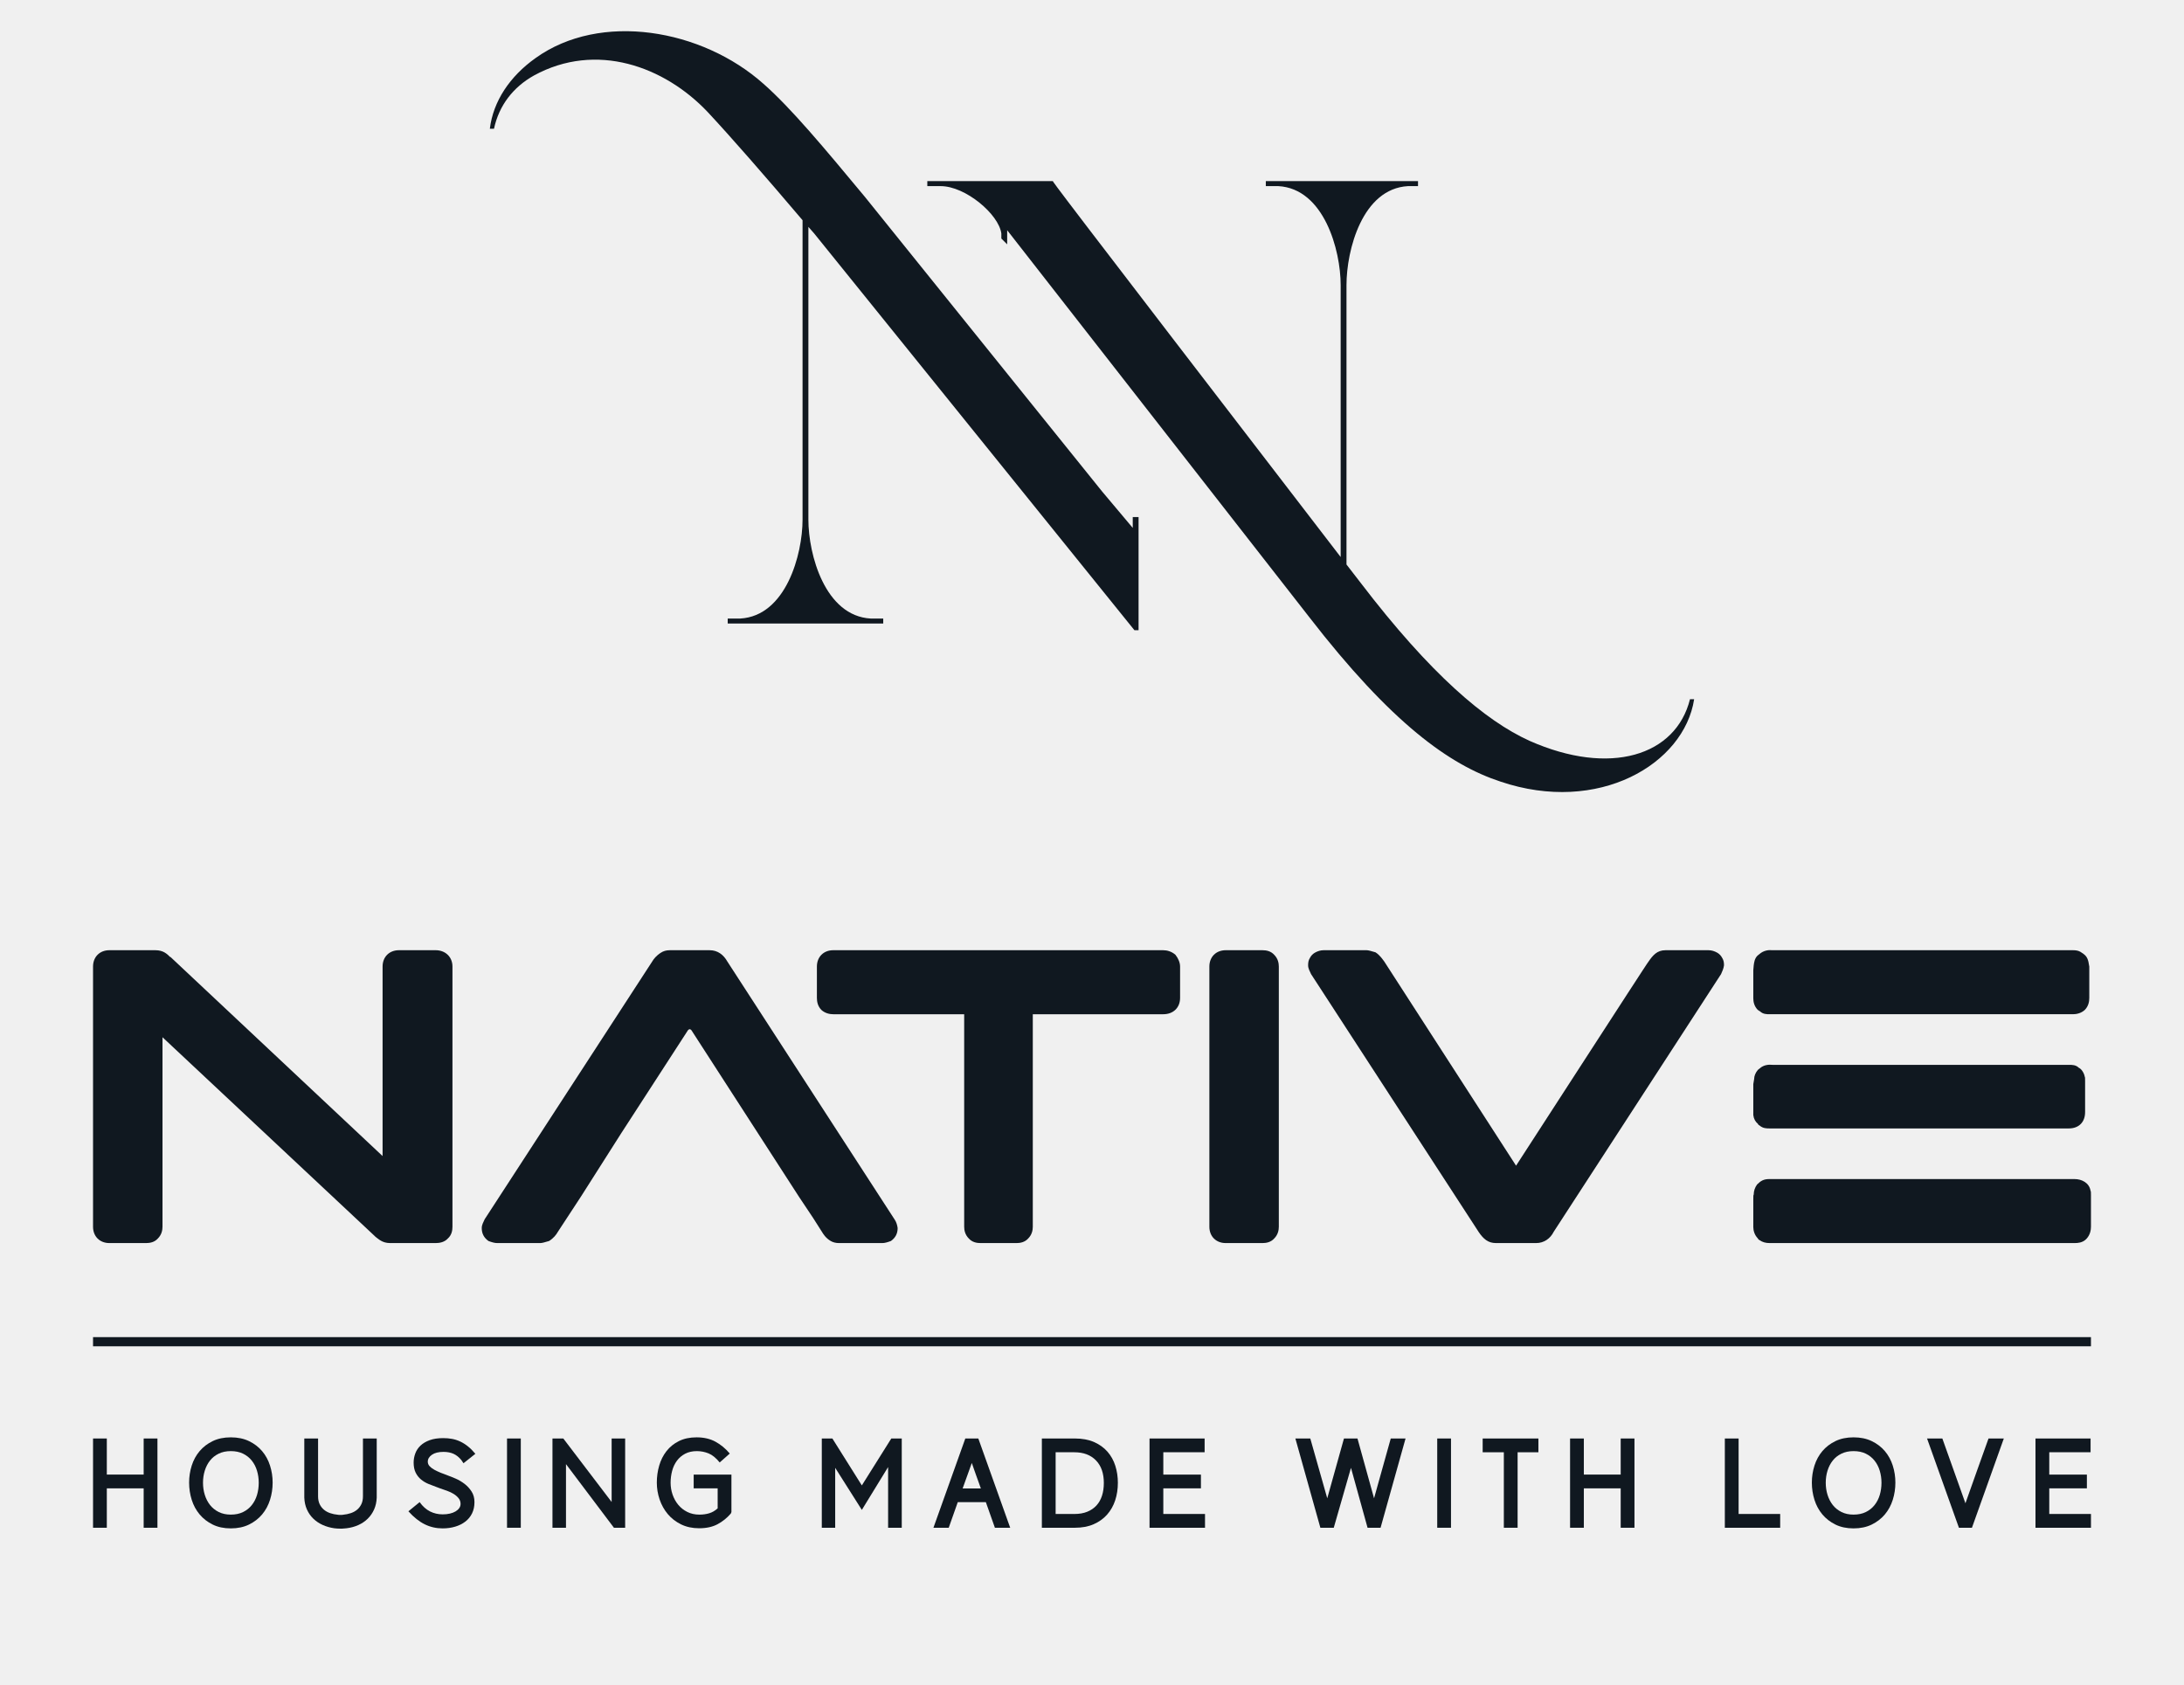
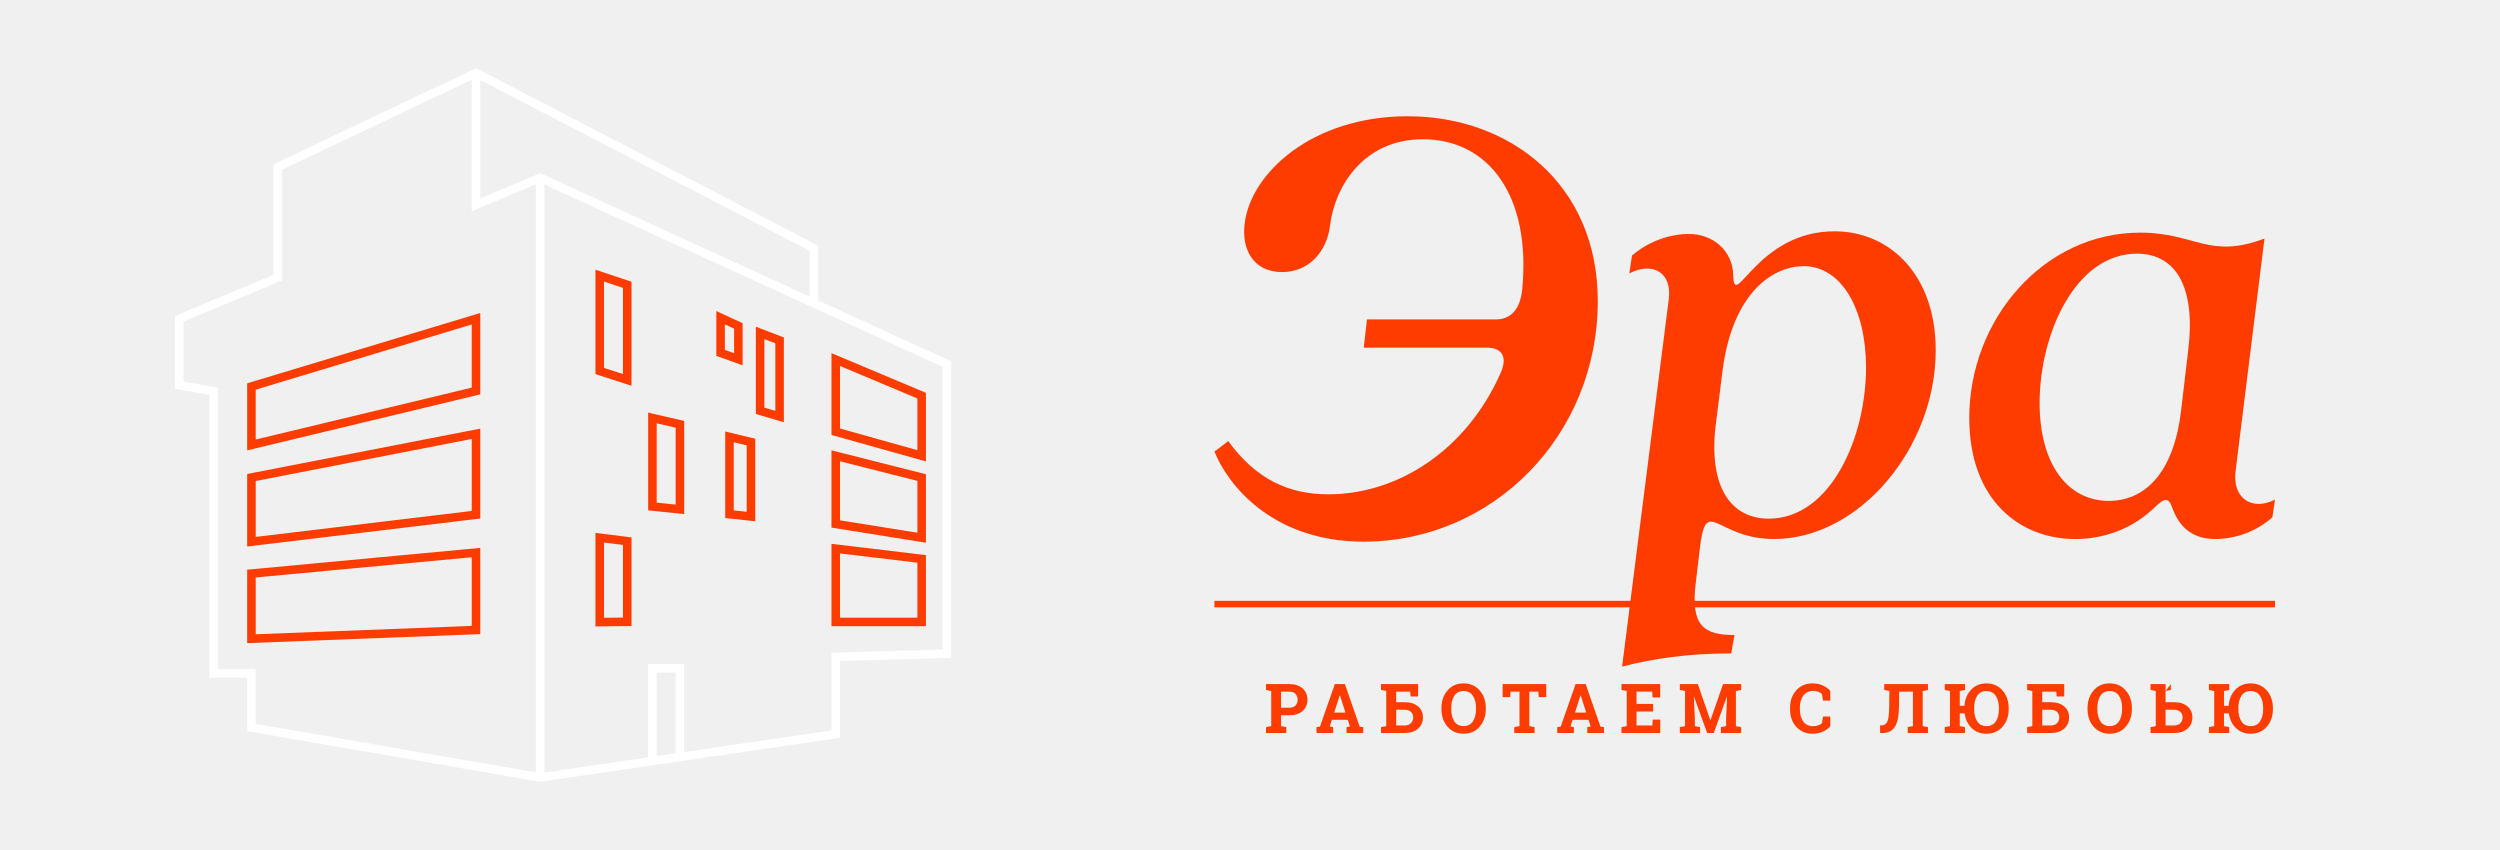
- <svg xmlns="http://www.w3.org/2000/svg" contrastcolor="C1C6C8" template="Contrast" presentation="2.5" layouttype="undefined" specialfontid="undefined" id1="934" id2="151" companyname="NATIVE" companytagline="Housing made with love" version="1.1" viewBox="100 110 350 270">
-   <g fill="#101820" fill-rule="nonzero" stroke="none" stroke-width="1" stroke-linecap="butt" stroke-linejoin="miter" stroke-miterlimit="10" stroke-dasharray="" stroke-dashoffset="0" font-family="none" font-weight="none" font-size="none" text-anchor="none" style="mix-blend-mode: normal">
-     <g data-paper-data="{&quot;isGlobalGroup&quot;:true,&quot;bounds&quot;:{&quot;x&quot;:114.91032419364026,&quot;y&quot;:115.00000000000001,&quot;width&quot;:320.1793516127194,&quot;height&quot;:240}}">
-       <g data-paper-data="{&quot;textHeightFactor&quot;:0.4766977363515312,&quot;isSecondaryText&quot;:true}">
-         <path d="M123.024,354.857v-6.315h-5.906v6.315h-2.207v-14.306h2.207v5.784h5.906v-5.784h2.207v14.306z" data-paper-data="{&quot;glyphName&quot;:&quot;H&quot;,&quot;glyphIndex&quot;:0,&quot;firstGlyphOfWord&quot;:true,&quot;word&quot;:1}" />
-         <path d="M141.464,347.643c0,-0.668 -0.092,-1.308 -0.276,-1.921c-0.184,-0.613 -0.463,-1.155 -0.838,-1.625c-0.375,-0.47 -0.841,-0.841 -1.4,-1.114c-0.559,-0.272 -1.213,-0.409 -1.962,-0.409c-0.736,0 -1.383,0.136 -1.941,0.409c-0.559,0.272 -1.022,0.64 -1.39,1.104c-0.368,0.463 -0.647,1.001 -0.838,1.614c-0.191,0.613 -0.286,1.26 -0.286,1.941c0,0.681 0.095,1.328 0.286,1.941c0.191,0.613 0.47,1.155 0.838,1.625c0.368,0.47 0.831,0.845 1.39,1.124c0.559,0.279 1.206,0.419 1.941,0.419c0.749,0 1.403,-0.136 1.962,-0.409c0.559,-0.272 1.025,-0.644 1.4,-1.114c0.375,-0.47 0.654,-1.012 0.838,-1.625c0.184,-0.613 0.276,-1.267 0.276,-1.962zM143.692,347.622c0,0.954 -0.14,1.873 -0.419,2.759c-0.279,0.886 -0.702,1.666 -1.267,2.34c-0.565,0.674 -1.267,1.216 -2.105,1.625c-0.838,0.409 -1.809,0.613 -2.912,0.613c-1.104,0 -2.071,-0.204 -2.902,-0.613c-0.831,-0.409 -1.529,-0.95 -2.095,-1.625c-0.565,-0.674 -0.988,-1.454 -1.267,-2.34c-0.279,-0.886 -0.419,-1.805 -0.419,-2.759c0,-0.94 0.14,-1.85 0.419,-2.728c0.279,-0.879 0.702,-1.652 1.267,-2.32c0.565,-0.668 1.264,-1.202 2.095,-1.604c0.831,-0.402 1.798,-0.603 2.902,-0.603c1.104,0 2.074,0.201 2.912,0.603c0.838,0.402 1.54,0.937 2.105,1.604c0.565,0.668 0.988,1.441 1.267,2.32c0.279,0.879 0.419,1.788 0.419,2.728z" data-paper-data="{&quot;glyphName&quot;:&quot;O&quot;,&quot;glyphIndex&quot;:1,&quot;word&quot;:1}" />
-         <path d="M154.55,355c-0.354,0 -0.681,-0.02 -0.981,-0.061c-0.668,-0.095 -1.288,-0.272 -1.86,-0.531c-0.572,-0.259 -1.073,-0.596 -1.502,-1.012c-0.429,-0.416 -0.77,-0.906 -1.022,-1.471c-0.252,-0.565 -0.392,-1.196 -0.419,-1.89v-9.483h2.207v9.258c0,0.49 0.085,0.913 0.255,1.267c0.17,0.354 0.399,0.651 0.685,0.889c0.286,0.238 0.62,0.422 1.001,0.552c0.381,0.129 0.79,0.215 1.226,0.255c0.068,0.014 0.119,0.02 0.153,0.02c0.034,0 0.072,0 0.112,0h0.307c0.041,0 0.078,0 0.112,0c0.034,0 0.085,-0.007 0.153,-0.02c0.436,-0.041 0.848,-0.126 1.236,-0.255c0.388,-0.129 0.726,-0.313 1.012,-0.552c0.286,-0.238 0.514,-0.535 0.685,-0.889c0.17,-0.354 0.255,-0.777 0.255,-1.267v-9.258h2.207v9.483c-0.027,0.695 -0.167,1.325 -0.419,1.89c-0.252,0.565 -0.593,1.059 -1.022,1.482c-0.429,0.422 -0.933,0.763 -1.512,1.022c-0.579,0.259 -1.209,0.429 -1.89,0.511l-0.715,0.061z" data-paper-data="{&quot;glyphName&quot;:&quot;U&quot;,&quot;glyphIndex&quot;:2,&quot;word&quot;:1}" />
-         <path d="M173.931,344.005c-0.381,-0.463 -0.8,-0.797 -1.257,-1.001c-0.456,-0.204 -0.991,-0.307 -1.604,-0.307c-0.79,0 -1.407,0.153 -1.85,0.46c-0.443,0.307 -0.664,0.678 -0.664,1.114c0,0.272 0.099,0.514 0.296,0.726c0.198,0.211 0.453,0.402 0.766,0.572c0.313,0.17 0.654,0.33 1.022,0.48c0.368,0.15 0.729,0.286 1.083,0.409h-0.02c0.395,0.136 0.841,0.313 1.339,0.531c0.497,0.218 0.967,0.497 1.41,0.838c0.443,0.341 0.817,0.749 1.124,1.226c0.307,0.477 0.46,1.042 0.46,1.696c0,0.681 -0.129,1.284 -0.388,1.809c-0.259,0.525 -0.62,0.964 -1.083,1.318c-0.463,0.354 -1.005,0.623 -1.625,0.807c-0.62,0.184 -1.291,0.276 -2.013,0.276c-1.022,0 -1.976,-0.218 -2.861,-0.654c-0.886,-0.436 -1.758,-1.131 -2.616,-2.085l1.798,-1.471c0.49,0.681 1.046,1.179 1.666,1.492c0.62,0.313 1.298,0.47 2.033,0.47c0.422,0 0.807,-0.041 1.155,-0.123c0.347,-0.082 0.647,-0.198 0.899,-0.347c0.252,-0.15 0.45,-0.327 0.593,-0.531c0.143,-0.204 0.215,-0.429 0.215,-0.674c0,-0.341 -0.102,-0.64 -0.307,-0.899c-0.204,-0.259 -0.463,-0.487 -0.777,-0.685c-0.313,-0.198 -0.668,-0.368 -1.063,-0.511c-0.395,-0.143 -0.777,-0.276 -1.144,-0.399l-0.49,-0.184c-0.463,-0.163 -0.916,-0.337 -1.359,-0.521c-0.443,-0.184 -0.841,-0.422 -1.196,-0.715c-0.354,-0.293 -0.64,-0.657 -0.858,-1.093c-0.218,-0.436 -0.327,-0.974 -0.327,-1.614c0,-0.504 0.089,-0.995 0.266,-1.471c0.177,-0.477 0.456,-0.896 0.838,-1.257c0.381,-0.361 0.872,-0.651 1.471,-0.869c0.599,-0.218 1.322,-0.327 2.166,-0.327c0.49,0 0.961,0.041 1.41,0.123c0.45,0.082 0.886,0.221 1.308,0.419c0.422,0.198 0.834,0.456 1.236,0.777c0.402,0.32 0.8,0.719 1.196,1.196l-1.901,1.512z" data-paper-data="{&quot;glyphName&quot;:&quot;S&quot;,&quot;glyphIndex&quot;:3,&quot;word&quot;:1}" />
-         <path d="M181.254,354.857v-14.306h2.207v14.306z" data-paper-data="{&quot;glyphName&quot;:&quot;I&quot;,&quot;glyphIndex&quot;:4,&quot;word&quot;:1}" />
-         <path d="M198.387,354.857l-7.684,-10.198v10.198h-2.166v-14.306h1.737l7.745,10.177v-10.177h2.166v14.306z" data-paper-data="{&quot;glyphName&quot;:&quot;N&quot;,&quot;glyphIndex&quot;:5,&quot;word&quot;:1}" />
-         <path d="M217.113,352.588c-0.613,0.708 -1.322,1.277 -2.125,1.706c-0.804,0.429 -1.785,0.644 -2.943,0.644c-1.09,0 -2.057,-0.208 -2.902,-0.623c-0.845,-0.416 -1.553,-0.964 -2.125,-1.645c-0.572,-0.681 -1.008,-1.461 -1.308,-2.34c-0.3,-0.879 -0.45,-1.781 -0.45,-2.708c0,-0.94 0.126,-1.846 0.378,-2.718c0.252,-0.872 0.64,-1.645 1.165,-2.32c0.525,-0.674 1.189,-1.213 1.993,-1.614c0.804,-0.402 1.751,-0.603 2.841,-0.603c1.158,0 2.163,0.232 3.014,0.695c0.852,0.463 1.618,1.097 2.299,1.901l-1.614,1.431c-0.586,-0.722 -1.179,-1.206 -1.778,-1.451c-0.599,-0.245 -1.226,-0.368 -1.88,-0.368c-0.722,0 -1.349,0.14 -1.88,0.419c-0.531,0.279 -0.971,0.654 -1.318,1.124c-0.347,0.47 -0.603,1.012 -0.766,1.625c-0.163,0.613 -0.245,1.247 -0.245,1.901c0,0.654 0.106,1.288 0.317,1.901c0.211,0.613 0.514,1.158 0.909,1.635c0.395,0.477 0.879,0.858 1.451,1.144c0.572,0.286 1.219,0.429 1.941,0.429c0.559,0 1.08,-0.072 1.563,-0.215c0.484,-0.143 0.937,-0.405 1.359,-0.787v-3.209h-3.842v-2.207h6.049v6.008z" data-paper-data="{&quot;glyphName&quot;:&quot;G&quot;,&quot;glyphIndex&quot;:6,&quot;lastGlyphOfWord&quot;:true,&quot;word&quot;:1}" />
-         <path d="M242.325,354.857v-9.728l-4.21,6.867l-4.271,-6.744v9.605h-2.146v-14.306h1.696l4.721,7.521l4.721,-7.521h1.676v14.306z" data-paper-data="{&quot;glyphName&quot;:&quot;M&quot;,&quot;glyphIndex&quot;:7,&quot;firstGlyphOfWord&quot;:true,&quot;word&quot;:2}" />
-         <path d="M257.987,350.749h-4.496l-1.451,4.108h-2.452l5.109,-14.306h2.085l5.109,14.306h-2.452zM254.267,348.562h2.922c-0.136,-0.395 -0.262,-0.749 -0.378,-1.063c-0.116,-0.313 -0.228,-0.623 -0.337,-0.93c-0.109,-0.307 -0.221,-0.623 -0.337,-0.95c-0.116,-0.327 -0.249,-0.708 -0.399,-1.144z" data-paper-data="{&quot;glyphName&quot;:&quot;A&quot;,&quot;glyphIndex&quot;:8,&quot;word&quot;:2}" />
-         <path d="M279.145,347.663c0,0.995 -0.143,1.928 -0.429,2.8c-0.286,0.872 -0.719,1.635 -1.298,2.289c-0.579,0.654 -1.298,1.168 -2.156,1.543c-0.858,0.375 -1.86,0.562 -3.004,0.562h-5.293v-14.306h5.293c1.185,0 2.211,0.191 3.076,0.572c0.865,0.381 1.58,0.896 2.146,1.543c0.565,0.647 0.984,1.4 1.257,2.258c0.272,0.858 0.409,1.771 0.409,2.739zM276.897,347.684c0,-1.553 -0.422,-2.762 -1.267,-3.627c-0.845,-0.865 -1.996,-1.298 -3.454,-1.298h-3.004v9.891h3.004c0.79,0 1.478,-0.119 2.064,-0.358c0.586,-0.238 1.076,-0.572 1.471,-1.001c0.395,-0.429 0.691,-0.95 0.889,-1.563c0.198,-0.613 0.296,-1.294 0.296,-2.044z" data-paper-data="{&quot;glyphName&quot;:&quot;D&quot;,&quot;glyphIndex&quot;:9,&quot;word&quot;:2}" />
-         <path d="M284.22,354.857v-14.306h8.829v2.207h-6.621v3.576h6.029v2.207h-6.029v4.108h6.683v2.207z" data-paper-data="{&quot;glyphName&quot;:&quot;E&quot;,&quot;glyphIndex&quot;:10,&quot;lastGlyphOfWord&quot;:true,&quot;word&quot;:2}" />
-         <path d="M321.245,354.857h-2.085l-2.657,-9.605l-2.759,9.605h-2.146l-4.006,-14.306h2.391l2.718,9.585l2.677,-9.585h2.166l2.657,9.585l2.677,-9.585h2.371z" data-paper-data="{&quot;glyphName&quot;:&quot;W&quot;,&quot;glyphIndex&quot;:11,&quot;firstGlyphOfWord&quot;:true,&quot;word&quot;:3}" />
-         <path d="M330.325,354.857v-14.306h2.207v14.306z" data-paper-data="{&quot;glyphName&quot;:&quot;I&quot;,&quot;glyphIndex&quot;:12,&quot;word&quot;:3}" />
-         <path d="M343.207,342.759v12.098h-2.207v-12.098h-3.392v-2.207h8.931v2.207z" data-paper-data="{&quot;glyphName&quot;:&quot;T&quot;,&quot;glyphIndex&quot;:13,&quot;word&quot;:3}" />
-         <path d="M359.727,354.857v-6.315h-5.906v6.315h-2.207v-14.306h2.207v5.784h5.906v-5.784h2.207v14.306z" data-paper-data="{&quot;glyphName&quot;:&quot;H&quot;,&quot;glyphIndex&quot;:14,&quot;lastGlyphOfWord&quot;:true,&quot;word&quot;:3}" />
-         <path d="M376.416,354.857v-14.306h2.207v12.098h6.662v2.207z" data-paper-data="{&quot;glyphName&quot;:&quot;L&quot;,&quot;glyphIndex&quot;:15,&quot;firstGlyphOfWord&quot;:true,&quot;word&quot;:4}" />
-         <path d="M401.519,347.643c0,-0.668 -0.092,-1.308 -0.276,-1.921c-0.184,-0.613 -0.463,-1.155 -0.838,-1.625c-0.375,-0.47 -0.841,-0.841 -1.4,-1.114c-0.559,-0.272 -1.213,-0.409 -1.962,-0.409c-0.736,0 -1.383,0.136 -1.941,0.409c-0.559,0.272 -1.022,0.64 -1.39,1.104c-0.368,0.463 -0.647,1.001 -0.838,1.614c-0.191,0.613 -0.286,1.26 -0.286,1.941c0,0.681 0.095,1.328 0.286,1.941c0.191,0.613 0.47,1.155 0.838,1.625c0.368,0.47 0.831,0.845 1.39,1.124c0.559,0.279 1.206,0.419 1.941,0.419c0.749,0 1.403,-0.136 1.962,-0.409c0.559,-0.272 1.025,-0.644 1.4,-1.114c0.375,-0.47 0.654,-1.012 0.838,-1.625c0.184,-0.613 0.276,-1.267 0.276,-1.962zM403.747,347.622c0,0.954 -0.14,1.873 -0.419,2.759c-0.279,0.886 -0.702,1.666 -1.267,2.34c-0.565,0.674 -1.267,1.216 -2.105,1.625c-0.838,0.409 -1.809,0.613 -2.912,0.613c-1.104,0 -2.071,-0.204 -2.902,-0.613c-0.831,-0.409 -1.529,-0.95 -2.095,-1.625c-0.565,-0.674 -0.988,-1.454 -1.267,-2.34c-0.279,-0.886 -0.419,-1.805 -0.419,-2.759c0,-0.94 0.14,-1.85 0.419,-2.728c0.279,-0.879 0.702,-1.652 1.267,-2.32c0.565,-0.668 1.264,-1.202 2.095,-1.604c0.831,-0.402 1.798,-0.603 2.902,-0.603c1.104,0 2.074,0.201 2.912,0.603c0.838,0.402 1.54,0.937 2.105,1.604c0.565,0.668 0.988,1.441 1.267,2.32c0.279,0.879 0.419,1.788 0.419,2.728z" data-paper-data="{&quot;glyphName&quot;:&quot;O&quot;,&quot;glyphIndex&quot;:16,&quot;word&quot;:4}" />
-         <path d="M414.973,350.933c0.613,-1.744 1.23,-3.481 1.85,-5.211c0.62,-1.73 1.236,-3.454 1.85,-5.17h2.452l-5.109,14.306h-2.085l-5.109,-14.306h2.452z" data-paper-data="{&quot;glyphName&quot;:&quot;V&quot;,&quot;glyphIndex&quot;:17,&quot;word&quot;:4}" />
-         <path d="M426.2,354.857v-14.306h8.829v2.207h-6.621v3.576h6.029v2.207h-6.029v4.108h6.683v2.207z" data-paper-data="{&quot;glyphName&quot;:&quot;E&quot;,&quot;glyphIndex&quot;:18,&quot;lastGlyphOfWord&quot;:true,&quot;word&quot;:4}" />
-         <path d="M114.91,325.776v-1.471h320.179v1.471z" data-paper-data="{&quot;isContainerTopLineAboveSecondaryText&quot;:true}" />
+ <svg xmlns="http://www.w3.org/2000/svg" contrastcolor="131325" template="Contrast" presentation="2.5" layouttype="undefined" specialfontid="undefined" id1="589" id2="202" companyname="Эра" companytagline="Работаем с Любоью" version="1.1" viewBox="30 150 500 170">
+   <g fill="none" fill-rule="none" stroke="none" stroke-width="1" stroke-linecap="butt" stroke-linejoin="miter" stroke-miterlimit="10" stroke-dasharray="" stroke-dashoffset="0" font-family="none" font-weight="none" font-size="none" text-anchor="none" style="mix-blend-mode: normal">
+     <g data-paper-data="{&quot;isGlobalGroup&quot;:true,&quot;bounds&quot;:{&quot;x&quot;:65,&quot;y&quot;:163.64423940905112,&quot;width&quot;:420,&quot;height&quot;:142.71242484808795}}">
+       <g data-paper-data="{&quot;textHeightFactor&quot;:0.3790192850605906,&quot;isSecondaryText&quot;:true}" fill="#ff3c00" fill-rule="nonzero">
+         <path d="M283.205,296.602M287.863,286.815c1.12,0 2.004,0.288 2.652,0.864c0.648,0.576 0.971,1.33 0.971,2.262c0,0.937 -0.324,1.689 -0.971,2.259c-0.648,0.569 -1.531,0.854 -2.652,0.854h-1.654v2.171l1.049,0.202v1.176h-4.053v-1.176l1.042,-0.202v-7.024l-1.042,-0.202v-1.183h1.042zM286.21,291.541h1.654c0.547,0 0.96,-0.149 1.24,-0.447c0.28,-0.298 0.42,-0.678 0.42,-1.139c0,-0.471 -0.14,-0.859 -0.42,-1.166c-0.28,-0.307 -0.693,-0.46 -1.24,-0.46h-1.654z" data-paper-data="{&quot;glyphName&quot;:&quot;Р&quot;,&quot;glyphIndex&quot;:0,&quot;firstGlyphOfWord&quot;:true,&quot;word&quot;:1}" fill="#ff3c00" />
+         <path d="M293.292,296.602M293.292,295.426l0.699,-0.101l2.978,-8.51h2.01l2.958,8.51l0.699,0.101v1.176h-3.334v-1.176l0.679,-0.121l-0.43,-1.344h-3.173l-0.43,1.344l0.679,0.121v1.176h-3.334zM296.842,292.516h2.245l-1.102,-3.448h-0.04z" data-paper-data="{&quot;glyphName&quot;:&quot;А&quot;,&quot;glyphIndex&quot;:1,&quot;word&quot;:1}" fill="#ff3c00" />
+         <path d="M306.203,295.426l1.042,-0.202v-7.024l-1.042,-0.202v-1.183h7.421v2.48h-1.506l-0.081,-0.968h-2.803v2.111h1.68c1.134,0 2.03,0.277 2.689,0.83c0.659,0.553 0.988,1.292 0.988,2.215c0,0.937 -0.332,1.691 -0.995,2.262c-0.663,0.571 -1.557,0.857 -2.682,0.857h-4.712zM309.235,291.951v3.146h1.68c0.551,0 0.976,-0.153 1.274,-0.46c0.298,-0.307 0.447,-0.696 0.447,-1.166c0,-0.448 -0.148,-0.813 -0.444,-1.096c-0.296,-0.282 -0.721,-0.423 -1.277,-0.423z" data-paper-data="{&quot;glyphName&quot;:&quot;Б&quot;,&quot;glyphIndex&quot;:2,&quot;word&quot;:1}" fill="#ff3c00" />
+         <path d="M318.287,296.602M327.16,291.783c0,1.434 -0.41,2.619 -1.23,3.556c-0.82,0.937 -1.893,1.405 -3.22,1.405c-1.322,0 -2.39,-0.468 -3.203,-1.405c-0.813,-0.937 -1.22,-2.122 -1.22,-3.556v-0.148c0,-1.425 0.406,-2.608 1.217,-3.549c0.811,-0.941 1.878,-1.412 3.2,-1.412c1.326,0 2.401,0.471 3.223,1.412c0.822,0.941 1.233,2.124 1.233,3.549zM325.204,291.622c0,-1.013 -0.211,-1.835 -0.632,-2.467c-0.421,-0.632 -1.044,-0.948 -1.869,-0.948c-0.825,0 -1.44,0.314 -1.845,0.941c-0.406,0.627 -0.608,1.452 -0.608,2.474v0.161c0,1.031 0.205,1.861 0.615,2.49c0.41,0.63 1.025,0.944 1.845,0.944c0.829,0 1.452,-0.315 1.869,-0.944c0.417,-0.63 0.625,-1.46 0.625,-2.49z" data-paper-data="{&quot;glyphName&quot;:&quot;О&quot;,&quot;glyphIndex&quot;:3,&quot;word&quot;:1}" fill="#ff3c00" />
+         <path d="M330.525,296.602M339.251,286.815v2.608h-1.506l-0.081,-1.096h-1.801v6.897l1.049,0.202v1.176h-4.06v-1.176l1.049,-0.202v-6.897h-1.795l-0.081,1.096h-1.499v-2.608z" data-paper-data="{&quot;glyphName&quot;:&quot;Т&quot;,&quot;glyphIndex&quot;:4,&quot;word&quot;:1}" fill="#ff3c00" />
+         <path d="M341.446,296.602M341.446,295.426l0.699,-0.101l2.978,-8.51h2.01l2.958,8.51l0.699,0.101v1.176h-3.334v-1.176l0.679,-0.121l-0.43,-1.344h-3.173l-0.43,1.344l0.679,0.121v1.176h-3.334zM344.996,292.516h2.245l-1.102,-3.448h-0.04z" data-paper-data="{&quot;glyphName&quot;:&quot;А&quot;,&quot;glyphIndex&quot;:5,&quot;word&quot;:1}" fill="#ff3c00" />
+         <path d="M354.303,296.602M360.622,292.3h-3.314v2.796h3.159l0.087,-1.17h1.492v2.675h-7.744v-1.176l1.042,-0.202v-7.024l-1.042,-0.202v-1.183h1.042h6.688v2.682h-1.506l-0.087,-1.17h-3.132v2.46h3.314z" data-paper-data="{&quot;glyphName&quot;:&quot;Е&quot;,&quot;glyphIndex&quot;:6,&quot;word&quot;:1}" fill="#ff3c00" />
+         <path d="M365.964,296.602M375.408,289.363l-0.04,-0.007l-2.622,7.246h-1.318l-2.608,-7.219l-0.04,0.007l0.188,4.295v1.539l1.049,0.202v1.176h-4.053v-1.176l1.042,-0.202v-7.024l-1.042,-0.202v-1.183h1.042h2.561l2.494,7.213h0.04l2.514,-7.213h3.616v1.183l-1.049,0.202v7.024l1.049,0.202v1.176h-4.053v-1.176l1.042,-0.202v-1.539z" data-paper-data="{&quot;glyphName&quot;:&quot;М&quot;,&quot;glyphIndex&quot;:7,&quot;lastGlyphOfWord&quot;:true,&quot;word&quot;:1}" fill="#ff3c00" />
+         <path d="M388.014,296.602M396.06,290.116h-1.459l-0.202,-1.304c-0.193,-0.193 -0.436,-0.345 -0.729,-0.457c-0.294,-0.112 -0.64,-0.168 -1.039,-0.168c-0.851,0 -1.507,0.309 -1.966,0.928c-0.459,0.618 -0.689,1.425 -0.689,2.42v0.343c0,0.995 0.229,1.804 0.686,2.427c0.457,0.623 1.102,0.934 1.936,0.934c0.385,0 0.738,-0.056 1.059,-0.168c0.32,-0.112 0.568,-0.264 0.743,-0.457l0.202,-1.304h1.459v1.936c-0.394,0.457 -0.897,0.821 -1.509,1.092c-0.612,0.271 -1.296,0.407 -2.054,0.407c-1.313,0 -2.389,-0.455 -3.227,-1.365c-0.838,-0.91 -1.257,-2.077 -1.257,-3.502v-0.329c0,-1.421 0.417,-2.588 1.25,-3.502c0.834,-0.914 1.911,-1.371 3.233,-1.371c0.757,0 1.441,0.138 2.05,0.413c0.609,0.276 1.114,0.64 1.512,1.092z" data-paper-data="{&quot;glyphName&quot;:&quot;С&quot;,&quot;glyphIndex&quot;:8,&quot;firstGlyphOfWord&quot;:true,&quot;lastGlyphOfWord&quot;:true,&quot;word&quot;:2}" fill="#ff3c00" />
+         <path d="M409.829,288.328l-0.027,2.944c-0.022,1.9 -0.299,3.264 -0.83,4.09c-0.531,0.827 -1.354,1.24 -2.47,1.24h-0.484v-1.506h0.262c0.609,-0.049 1.017,-0.337 1.223,-0.864c0.206,-0.527 0.318,-1.514 0.336,-2.961l0.034,-3.072l-1.028,-0.202v-1.183h7.697h1.049v1.183l-1.049,0.202v7.024l1.049,0.202v1.176h-4.053v-1.176l1.049,-0.202v-6.897z" data-paper-data="{&quot;glyphName&quot;:&quot;Л&quot;,&quot;glyphIndex&quot;:9,&quot;firstGlyphOfWord&quot;:true,&quot;word&quot;:3}" fill="#ff3c00" />
+         <path d="M418.948,287.998v-1.183h4.053v1.183l-1.049,0.202v2.958h0.934c0.094,-1.309 0.54,-2.382 1.338,-3.22c0.798,-0.838 1.817,-1.257 3.058,-1.257c1.326,0 2.401,0.471 3.223,1.412c0.822,0.941 1.233,2.124 1.233,3.549v0.148c0,1.434 -0.41,2.619 -1.23,3.556c-0.82,0.937 -1.893,1.405 -3.22,1.405c-1.179,0 -2.16,-0.378 -2.944,-1.133c-0.784,-0.755 -1.257,-1.738 -1.418,-2.948h-0.975v2.554l1.049,0.202v1.176h-4.053v-1.176l1.049,-0.202v-7.024zM429.784,291.628c0,-1.013 -0.211,-1.835 -0.632,-2.467c-0.421,-0.632 -1.044,-0.948 -1.869,-0.948c-0.825,0 -1.44,0.314 -1.845,0.941c-0.406,0.627 -0.608,1.452 -0.608,2.474v0.161c0,1.031 0.205,1.861 0.615,2.49c0.41,0.63 1.025,0.944 1.845,0.944c0.829,0 1.452,-0.315 1.869,-0.944c0.417,-0.63 0.625,-1.46 0.625,-2.49z" data-paper-data="{&quot;glyphName&quot;:&quot;Ю&quot;,&quot;glyphIndex&quot;:10,&quot;word&quot;:3}" fill="#ff3c00" />
+         <path d="M435.422,295.426l1.042,-0.202v-7.024l-1.042,-0.202v-1.183h7.421v2.48h-1.506l-0.081,-0.968h-2.803v2.111h1.68c1.134,0 2.03,0.277 2.689,0.83c0.659,0.553 0.988,1.292 0.988,2.215c0,0.937 -0.332,1.691 -0.995,2.262c-0.663,0.571 -1.557,0.857 -2.682,0.857h-4.712zM438.453,291.951v3.146h1.68c0.551,0 0.976,-0.153 1.274,-0.46c0.298,-0.307 0.447,-0.696 0.447,-1.166c0,-0.448 -0.148,-0.813 -0.444,-1.096c-0.296,-0.282 -0.721,-0.423 -1.277,-0.423z" data-paper-data="{&quot;glyphName&quot;:&quot;Б&quot;,&quot;glyphIndex&quot;:11,&quot;word&quot;:3}" fill="#ff3c00" />
+         <path d="M447.506,296.602M456.379,291.783c0,1.434 -0.41,2.619 -1.23,3.556c-0.82,0.937 -1.893,1.405 -3.22,1.405c-1.322,0 -2.39,-0.468 -3.203,-1.405c-0.813,-0.937 -1.22,-2.122 -1.22,-3.556v-0.148c0,-1.425 0.406,-2.608 1.217,-3.549c0.811,-0.941 1.878,-1.412 3.2,-1.412c1.326,0 2.401,0.471 3.223,1.412c0.822,0.941 1.233,2.124 1.233,3.549zM454.423,291.622c0,-1.013 -0.211,-1.835 -0.632,-2.467c-0.421,-0.632 -1.044,-0.948 -1.869,-0.948c-0.825,0 -1.44,0.314 -1.845,0.941c-0.406,0.627 -0.608,1.452 -0.608,2.474v0.161c0,1.031 0.205,1.861 0.615,2.49c0.41,0.63 1.025,0.944 1.845,0.944c0.829,0 1.452,-0.315 1.869,-0.944c0.417,-0.63 0.625,-1.46 0.625,-2.49z" data-paper-data="{&quot;glyphName&quot;:&quot;О&quot;,&quot;glyphIndex&quot;:12,&quot;word&quot;:3}" fill="#ff3c00" />
+         <path d="M463.118,286.815v3.623h1.68c1.134,0 2.03,0.277 2.689,0.83c0.659,0.553 0.988,1.292 0.988,2.215c0,0.937 -0.332,1.691 -0.995,2.262c-0.663,0.571 -1.557,0.857 -2.682,0.857h-4.692v-1.176l1.049,-0.202v-7.024l-1.049,-0.202v-1.183h1.049zM463.118,291.951v3.146h1.68c0.551,0 0.976,-0.153 1.274,-0.46c0.298,-0.307 0.447,-0.696 0.447,-1.166c0,-0.448 -0.148,-0.813 -0.444,-1.096c-0.296,-0.282 -0.721,-0.423 -1.277,-0.423zM464.167,286.815v1.183l-1.049,0.202z" data-paper-data="{&quot;glyphName&quot;:&quot;Ь&quot;,&quot;glyphIndex&quot;:13,&quot;word&quot;:3}" fill="#ff3c00" />
+         <path d="M471.794,287.998v-1.183h4.053v1.183l-1.049,0.202v2.958h0.934c0.094,-1.309 0.54,-2.382 1.338,-3.22c0.798,-0.838 1.817,-1.257 3.058,-1.257c1.326,0 2.401,0.471 3.223,1.412c0.822,0.941 1.233,2.124 1.233,3.549v0.148c0,1.434 -0.41,2.619 -1.23,3.556c-0.82,0.937 -1.893,1.405 -3.22,1.405c-1.179,0 -2.16,-0.378 -2.944,-1.133c-0.784,-0.755 -1.257,-1.738 -1.418,-2.948h-0.975v2.554l1.049,0.202v1.176h-4.053v-1.176l1.049,-0.202v-7.024zM482.63,291.628c0,-1.013 -0.211,-1.835 -0.632,-2.467c-0.421,-0.632 -1.044,-0.948 -1.869,-0.948c-0.825,0 -1.44,0.314 -1.845,0.941c-0.406,0.627 -0.608,1.452 -0.608,2.474v0.161c0,1.031 0.205,1.861 0.615,2.49c0.41,0.63 1.025,0.944 1.845,0.944c0.829,0 1.452,-0.315 1.869,-0.944c0.417,-0.63 0.625,-1.46 0.625,-2.49z" data-paper-data="{&quot;glyphName&quot;:&quot;Ю&quot;,&quot;glyphIndex&quot;:14,&quot;lastGlyphOfWord&quot;:true,&quot;word&quot;:3}" fill="#ff3c00" />
+         <path d="M272.89,271.469v-1.304h212.11v1.304z" data-paper-data="{&quot;isContainerTopLineAboveSecondaryText&quot;:true}" fill="#ff3c00" />
      </g>
-       <g data-paper-data="{&quot;isPrimaryText&quot;:true}">
-         <path d="M117.525,262.294c-1.542,0 -2.615,1.073 -2.615,2.615v41.707c0,1.542 1.073,2.615 2.615,2.615h5.901c0.603,0 1.341,-0.134 1.877,-0.738c0.603,-0.603 0.738,-1.341 0.738,-1.877v-30.375l33.996,31.85l0.134,0.134c0.469,0.335 1.073,1.006 2.347,1.006h7.309c0.603,0 1.408,-0.134 1.945,-0.738c0.603,-0.536 0.738,-1.274 0.738,-1.877v-41.707c0,-1.542 -1.14,-2.615 -2.682,-2.615h-5.901c-1.542,0 -2.615,1.073 -2.615,2.615v30.375l-33.929,-31.85c-0.067,-0.067 -0.067,-0.067 -0.134,-0.067c-0.469,-0.469 -1.073,-1.073 -2.347,-1.073z" data-paper-data="{&quot;glyphName&quot;:&quot;n&quot;,&quot;glyphIndex&quot;:0,&quot;firstGlyphOfWord&quot;:true,&quot;word&quot;:1}" />
-         <path d="M177.203,306.818c0,0.872 0.335,1.542 1.073,2.079c0.536,0.201 1.006,0.335 1.408,0.335h6.906c0.268,0 0.738,-0.134 1.408,-0.335c0.738,-0.469 1.14,-1.006 1.408,-1.475l3.688,-5.632l6.437,-10.125l10.729,-16.562c0.201,-0.201 0.335,-0.201 0.536,0l17.233,26.687l2.28,3.42l1.408,2.213c0.201,0.335 0.603,1.006 1.408,1.475c0.335,0.201 0.805,0.335 1.341,0.335h6.906c0.402,0 0.872,-0.134 1.408,-0.335c0.738,-0.536 1.073,-1.207 1.073,-2.079c-0.067,-0.469 -0.201,-0.939 -0.469,-1.341l-26.821,-41.372c-0.603,-1.073 -1.542,-1.81 -2.816,-1.81h-6.437c-0.536,0 -1.006,0.134 -1.408,0.402c-0.738,0.469 -1.14,1.006 -1.341,1.341l-26.888,41.372c-0.201,0.469 -0.469,0.872 -0.469,1.408z" data-paper-data="{&quot;glyphName&quot;:&quot;a&quot;,&quot;glyphIndex&quot;:1,&quot;word&quot;:1}" />
-         <path d="M233.528,262.294c-1.542,0 -2.615,1.073 -2.615,2.615v5.029c0,0.603 0.134,1.341 0.738,1.945c0.603,0.536 1.341,0.671 1.877,0.671h20.988v34.063c0,0.536 0.134,1.274 0.738,1.877c0.536,0.603 1.274,0.738 1.877,0.738h5.767c0.603,0 1.341,-0.134 1.877,-0.738c0.603,-0.603 0.738,-1.341 0.738,-1.877v-34.063h20.921c1.542,0 2.682,-1.006 2.682,-2.615v-5.029c0,-0.603 -0.268,-1.274 -0.738,-1.877c-0.603,-0.536 -1.341,-0.738 -1.945,-0.738z" data-paper-data="{&quot;glyphName&quot;:&quot;t&quot;,&quot;glyphIndex&quot;:2,&quot;word&quot;:1}" />
-         <path d="M296.424,262.294c-1.542,0 -2.615,1.073 -2.615,2.615v41.707c0,1.542 1.073,2.615 2.615,2.615h5.901c0.603,0 1.341,-0.134 1.877,-0.738c0.603,-0.603 0.738,-1.341 0.738,-1.877v-41.707c0,-0.536 -0.134,-1.274 -0.738,-1.877c-0.536,-0.603 -1.274,-0.738 -1.877,-0.738z" data-paper-data="{&quot;glyphName&quot;:&quot;i&quot;,&quot;glyphIndex&quot;:3,&quot;word&quot;:1}" />
-         <path d="M309.901,263.568c-0.201,0.335 -0.268,0.671 -0.268,1.14c0,0.536 0.268,0.939 0.469,1.408l26.888,41.372c0.738,1.073 1.475,1.743 2.749,1.743h6.437c1.274,0 2.28,-0.738 2.816,-1.81l13.411,-20.652l13.411,-20.652c0.201,-0.469 0.402,-0.872 0.469,-1.408c0,-0.469 -0.067,-0.805 -0.268,-1.14c-0.201,-0.402 -0.469,-0.671 -0.805,-0.872c-0.469,-0.268 -0.939,-0.402 -1.408,-0.402h-6.906c-1.341,0 -2.012,0.805 -2.749,1.877c0,-0.067 -5.297,8.113 -10.594,16.294l-10.594,16.361l-21.122,-32.722c-0.268,-0.335 -0.671,-1.006 -1.408,-1.475c-0.671,-0.201 -1.14,-0.335 -1.408,-0.335h-6.906c-0.469,0 -0.939,0.134 -1.408,0.402c-0.335,0.201 -0.603,0.469 -0.805,0.872z" data-paper-data="{&quot;glyphName&quot;:&quot;v&quot;,&quot;glyphIndex&quot;:4,&quot;word&quot;:1}" />
-         <path d="M380.978,306.684c0,0.536 0.201,1.274 0.738,1.81c0.067,0.201 0.201,0.201 0.268,0.268c0.469,0.335 1.006,0.469 1.609,0.469h48.882c0.536,0 1.207,-0.067 1.743,-0.536l0.201,-0.201c0.536,-0.603 0.671,-1.341 0.671,-1.877v-5.029c0,-0.402 0,-0.671 -0.067,-0.738c-0.201,-1.274 -1.408,-1.877 -2.548,-1.877h-48.949c-0.872,0 -1.341,0.268 -1.945,0.872c-0.335,0.469 -0.536,1.006 -0.536,1.609c-0.067,0.067 -0.067,0.335 -0.067,0.805zM381.045,264.708c0,0.268 -0.067,0.536 -0.067,0.805v4.493c0,0.536 0.134,1.274 0.738,1.877c0.201,0.067 0.134,0.134 0.335,0.201c0.469,0.469 1.073,0.469 1.542,0.469h48.614c0.536,0 1.274,-0.134 1.877,-0.671c0.603,-0.603 0.738,-1.341 0.738,-1.945v-5.029c0,-0.067 -0.067,-0.268 -0.134,-0.738c-0.201,-0.872 -0.536,-1.14 -1.274,-1.609c-0.335,-0.201 -0.738,-0.268 -1.207,-0.268h-48.278c-0.536,-0.067 -1.341,0.067 -1.945,0.603l-0.335,0.268c-0.469,0.469 -0.536,1.073 -0.603,1.542zM380.978,288.713c0.067,0.603 0.335,1.073 0.738,1.408c0.067,0.201 0.201,0.201 0.268,0.268c0.536,0.469 1.14,0.469 1.609,0.469h0.805h47.138c1.609,0 2.615,-1.006 2.615,-2.615v-4.962c0,-0.402 0,-0.671 -0.067,-0.738c-0.067,-0.469 -0.469,-1.207 -0.939,-1.408c-0.469,-0.469 -1.073,-0.469 -1.542,-0.469h-47.541c-0.603,-0.067 -1.408,0 -2.012,0.536l-0.335,0.268c-0.402,0.469 -0.603,1.006 -0.603,1.475l-0.134,0.805z" data-paper-data="{&quot;glyphName&quot;:&quot;e&quot;,&quot;glyphIndex&quot;:5,&quot;lastGlyphOfWord&quot;:true,&quot;word&quot;:1}" />
+       <g data-paper-data="{&quot;isPrimaryText&quot;:true}" fill="#ff3c00" fill-rule="nonzero">
+         <path d="M311.551,173.25c-19.199,0 -31.429,11.441 -32.612,21.435c-0.657,4.997 1.578,9.731 7.496,9.731c5.129,0 8.942,-3.814 9.6,-9.468c0.92,-7.496 6.575,-17.095 18.542,-17.095c13.15,0 21.698,11.309 19.857,30.114c-0.395,3.682 -2.104,5.918 -5.26,5.918h-25.774l-0.657,5.655h24.722c2.367,0 4.34,1.315 2.63,5.129c-6.838,15.386 -20.514,24.196 -34.453,24.196c-7.89,0 -14.465,-3.025 -19.988,-10.652l-2.762,2.104c2.499,6.312 11.309,18.016 29.851,18.016c25.774,0 46.814,-21.172 46.814,-48.129c0,-23.539 -17.753,-36.952 -38.004,-36.952z" data-paper-data="{&quot;glyphName&quot;:&quot;Э&quot;,&quot;glyphIndex&quot;:0,&quot;firstGlyphOfWord&quot;:true,&quot;word&quot;:1}" fill="#ff3c00" />
+         <path d="M354.42,283.315c6.181,-1.578 13.019,-2.63 21.829,-2.63l0.657,-3.682c-6.181,0 -8.811,-1.841 -7.759,-10.389l0.789,-6.707c1.315,-11.178 3.156,-2.104 14.86,-2.104c17.095,0 32.349,-18.279 32.349,-37.741c0,-15.123 -9.205,-23.802 -20.251,-23.802c-15.649,0 -20.12,16.306 -20.251,8.679c-0.132,-4.603 -3.814,-8.153 -8.942,-8.153c-2.762,0 -7.364,0.92 -11.309,4.34l-0.526,3.551c4.603,-2.367 8.548,-0.263 7.89,5.129zM383.745,253.728c-7.627,0 -11.967,-6.444 -10.652,-18.279l1.446,-11.572c2.104,-15.649 10.257,-20.646 16.175,-20.646c7.627,0 12.493,8.679 12.493,20.251c0,14.071 -7.101,30.245 -19.462,30.245z" data-paper-data="{&quot;glyphName&quot;:&quot;р&quot;,&quot;glyphIndex&quot;:1,&quot;word&quot;:1}" fill="#ff3c00" />
+         <path d="M445.024,257.804c5.523,0 11.309,-1.841 16.043,-6.444c1.972,-1.972 2.762,-1.71 3.419,0.263c1.183,3.288 3.551,6.181 8.548,6.181c2.893,0 7.364,-0.789 11.441,-4.34l0.526,-3.551c-4.603,2.367 -8.548,-0.263 -7.89,-5.655l5.786,-46.551c-11.046,4.208 -13.939,-1.183 -24.854,-1.183c-19.331,0 -34.19,17.358 -34.19,37.083c0,16.438 10.126,24.196 21.172,24.196zM451.73,250.177c-8.022,0 -13.808,-7.101 -13.808,-19.594c0,-13.676 7.101,-29.851 19.462,-29.851c7.627,0 11.835,6.444 10.257,19.331l-1.446,12.23c-1.578,12.887 -7.627,17.884 -14.465,17.884z" data-paper-data="{&quot;glyphName&quot;:&quot;а&quot;,&quot;glyphIndex&quot;:2,&quot;lastGlyphOfWord&quot;:true,&quot;word&quot;:1}" fill="#ff3c00" />
      </g>
-       <g data-paper-data="{&quot;fillRule&quot;:&quot;nonzero&quot;,&quot;fillRuleOriginal&quot;:&quot;nonzero&quot;,&quot;isIcon&quot;:true,&quot;iconStyle&quot;:&quot;standalone&quot;,&quot;selectedEffects&quot;:{&quot;container&quot;:&quot;&quot;,&quot;transformation&quot;:&quot;&quot;,&quot;pattern&quot;:&quot;&quot;},&quot;bounds&quot;:{&quot;x&quot;:178.50269449664634,&quot;y&quot;:115.00000000000001,&quot;width&quot;:192.9946110067073,&quot;height&quot;:121.94396371261199},&quot;iconType&quot;:&quot;icon&quot;,&quot;rawIconId&quot;:&quot;359ac098-062d-4d58-9072-affc9f48ba87&quot;,&quot;isDetailed&quot;:false,&quot;suitableAsStandaloneIcon&quot;:true}">
-         <path d="M261.405,146.894l48.382,61.977c13.195,17.06 22.525,23.724 30.655,26.39c15.727,5.331 29.456,-2.799 31.055,-13.195h-0.666c-2.266,9.063 -12.795,12.395 -25.724,6.664c-7.064,-3.199 -15.861,-10.663 -27.057,-25.324l-2.266,-2.932v-44.783c0,-5.598 2.532,-15.461 9.863,-15.861h1.599v-0.8h-24.391v0.8h1.999c7.331,0.4 9.996,10.263 9.996,15.861v43.584c-46.116,-59.978 -46.116,-60.111 -46.116,-60.244h-20.126v0.8h2.133c3.999,0 9.33,4.532 9.73,7.597v0.8l0.933,0.933zM229.55,146.36l0.933,1.066l51.314,63.576h0.666v-18.127c-0.4,0 -0.533,0 -0.933,0v1.733l-4.931,-5.864l-37.986,-47.182c-6.531,-7.864 -11.862,-14.261 -16.261,-18.127c-9.863,-8.797 -26.124,-11.596 -36.52,-4.132c-4.132,2.932 -6.797,6.931 -7.331,11.329h0.666c0.8,-3.732 3.066,-6.664 6.398,-8.53c9.996,-5.465 20.926,-1.466 27.856,5.864c3.732,3.999 9.197,10.263 15.194,17.327v47.982c0,5.598 -2.666,15.461 -9.996,15.861h-1.999v0.8h24.924v-0.8h-1.999c-7.331,-0.4 -9.996,-10.263 -9.996,-15.861z" data-paper-data="{&quot;isPathIcon&quot;:true}" />
+       <g data-paper-data="{&quot;fillRule&quot;:&quot;evenodd&quot;,&quot;fillRuleOriginal&quot;:&quot;evenodd&quot;,&quot;isIcon&quot;:true,&quot;iconStyle&quot;:&quot;standalone&quot;,&quot;selectedEffects&quot;:{&quot;container&quot;:&quot;&quot;,&quot;transformation&quot;:&quot;&quot;,&quot;pattern&quot;:&quot;&quot;},&quot;bounds&quot;:{&quot;x&quot;:65,&quot;y&quot;:163.64423940905112,&quot;width&quot;:155.23046211368836,&quot;height&quot;:142.71242484808795},&quot;iconType&quot;:&quot;icon&quot;,&quot;rawIconId&quot;:&quot;9e6f11cb-e78d-4d76-99fd-740bf8ba96c6&quot;,&quot;isSvgStockIcon&quot;:true,&quot;combineTerms&quot;:&quot;building&quot;,&quot;combineTermsExtended&quot;:{&quot;icon&quot;:[&quot;building&quot;]},&quot;isDetailed&quot;:false,&quot;suitableAsStandaloneIcon&quot;:true}" fill-rule="evenodd">
+         <g data-paper-data="{&quot;isPathIcon&quot;:true}">
+           <path d="M193.645,199.135l-68.43,-35.491l-40.508,19.201v22.104l-19.707,8.249v14.559l6.874,1.203v56.59h7.562l0.012,10.67l58.436,10.112l0.133,0.024l25.461,-3.733l3.359,-0.472v-0.019l30.433,-4.459l0.73,-0.107v-15.375l22.23,-0.629v-59.292l-26.585,-12.17zM81.152,294.783l-0.012,-10.938h-7.56v-56.317l-6.874,-1.203v-11.992l19.706,-8.251v-22.158l37.934,-17.979v26.3l12.831,-5.382v117.616zM126.051,165.998l65.887,34.173v9.148l-53.893,-24.669l-11.994,5.03zM218.523,279.901l-22.228,0.63v15.56l-29.458,4.319v-17.611h-7.204v18.666l-20.751,3.041v-117.595l79.641,36.455zM163.384,300.915l-2.045,0.29v-16.7h3.792v16.156z" fill-opacity="1" fill="#ffffff" />
+           <path d="M149.091,203.946l7.207,2.4v20.804l-7.207,-2.325zM150.797,223.583l3.796,1.225v-17.232l-3.796,-1.264zM173.266,212.215l5.259,2.419v8.432l-5.259,-1.885zM126.053,212.598l-46.617,14.067v13.406l46.617,-11.197zM174.972,219.98l1.847,0.664v-4.916l-1.847,-0.85zM124.345,227.529l-43.205,10.376v-9.972l43.205,-13.039zM181.171,215.346l5.602,2.142v16.963l-5.602,-1.648zM182.877,231.527l2.19,0.645v-13.51l-2.19,-0.838zM215.185,228.564l-18.89,-7.935v16.365l18.89,5.29zM213.479,240.034l-15.479,-4.333v-12.505l15.479,6.501zM159.633,232.527l7.204,1.653v18.637l-7.204,-0.747zM161.339,250.531l3.792,0.393v-15.385l-3.792,-0.87zM126.053,253.703l-46.617,5.599v-14.506l46.617,-9.073zM181.046,254.253l-6.004,-0.64v-17.314l6.004,1.44zM124.347,237.791l-43.205,8.411v11.177l43.205,-5.19zM179.34,239.082l-2.592,-0.623v13.62l2.592,0.276zM196.295,240.063l18.89,4.788v13.691l-18.89,-3.021zM198,254.065l15.479,2.479v-10.367l-15.479,-3.921zM149.091,256.578l7.207,0.9v17.731l-7.207,0.073zM154.594,258.983l-3.795,-0.474v15.047l3.795,-0.038zM196.295,258.76l18.89,2.267v14.211h-18.89zM126.053,276.821l-46.617,1.804v-14.687l46.617,-4.36zM198,273.532h15.479v-10.992l-15.479,-1.858zM124.347,261.451l-43.205,4.04v11.362l43.205,-1.673z" fill="#ff3c00" />
+         </g>
      </g>
    </g>
  </g>
</svg>
